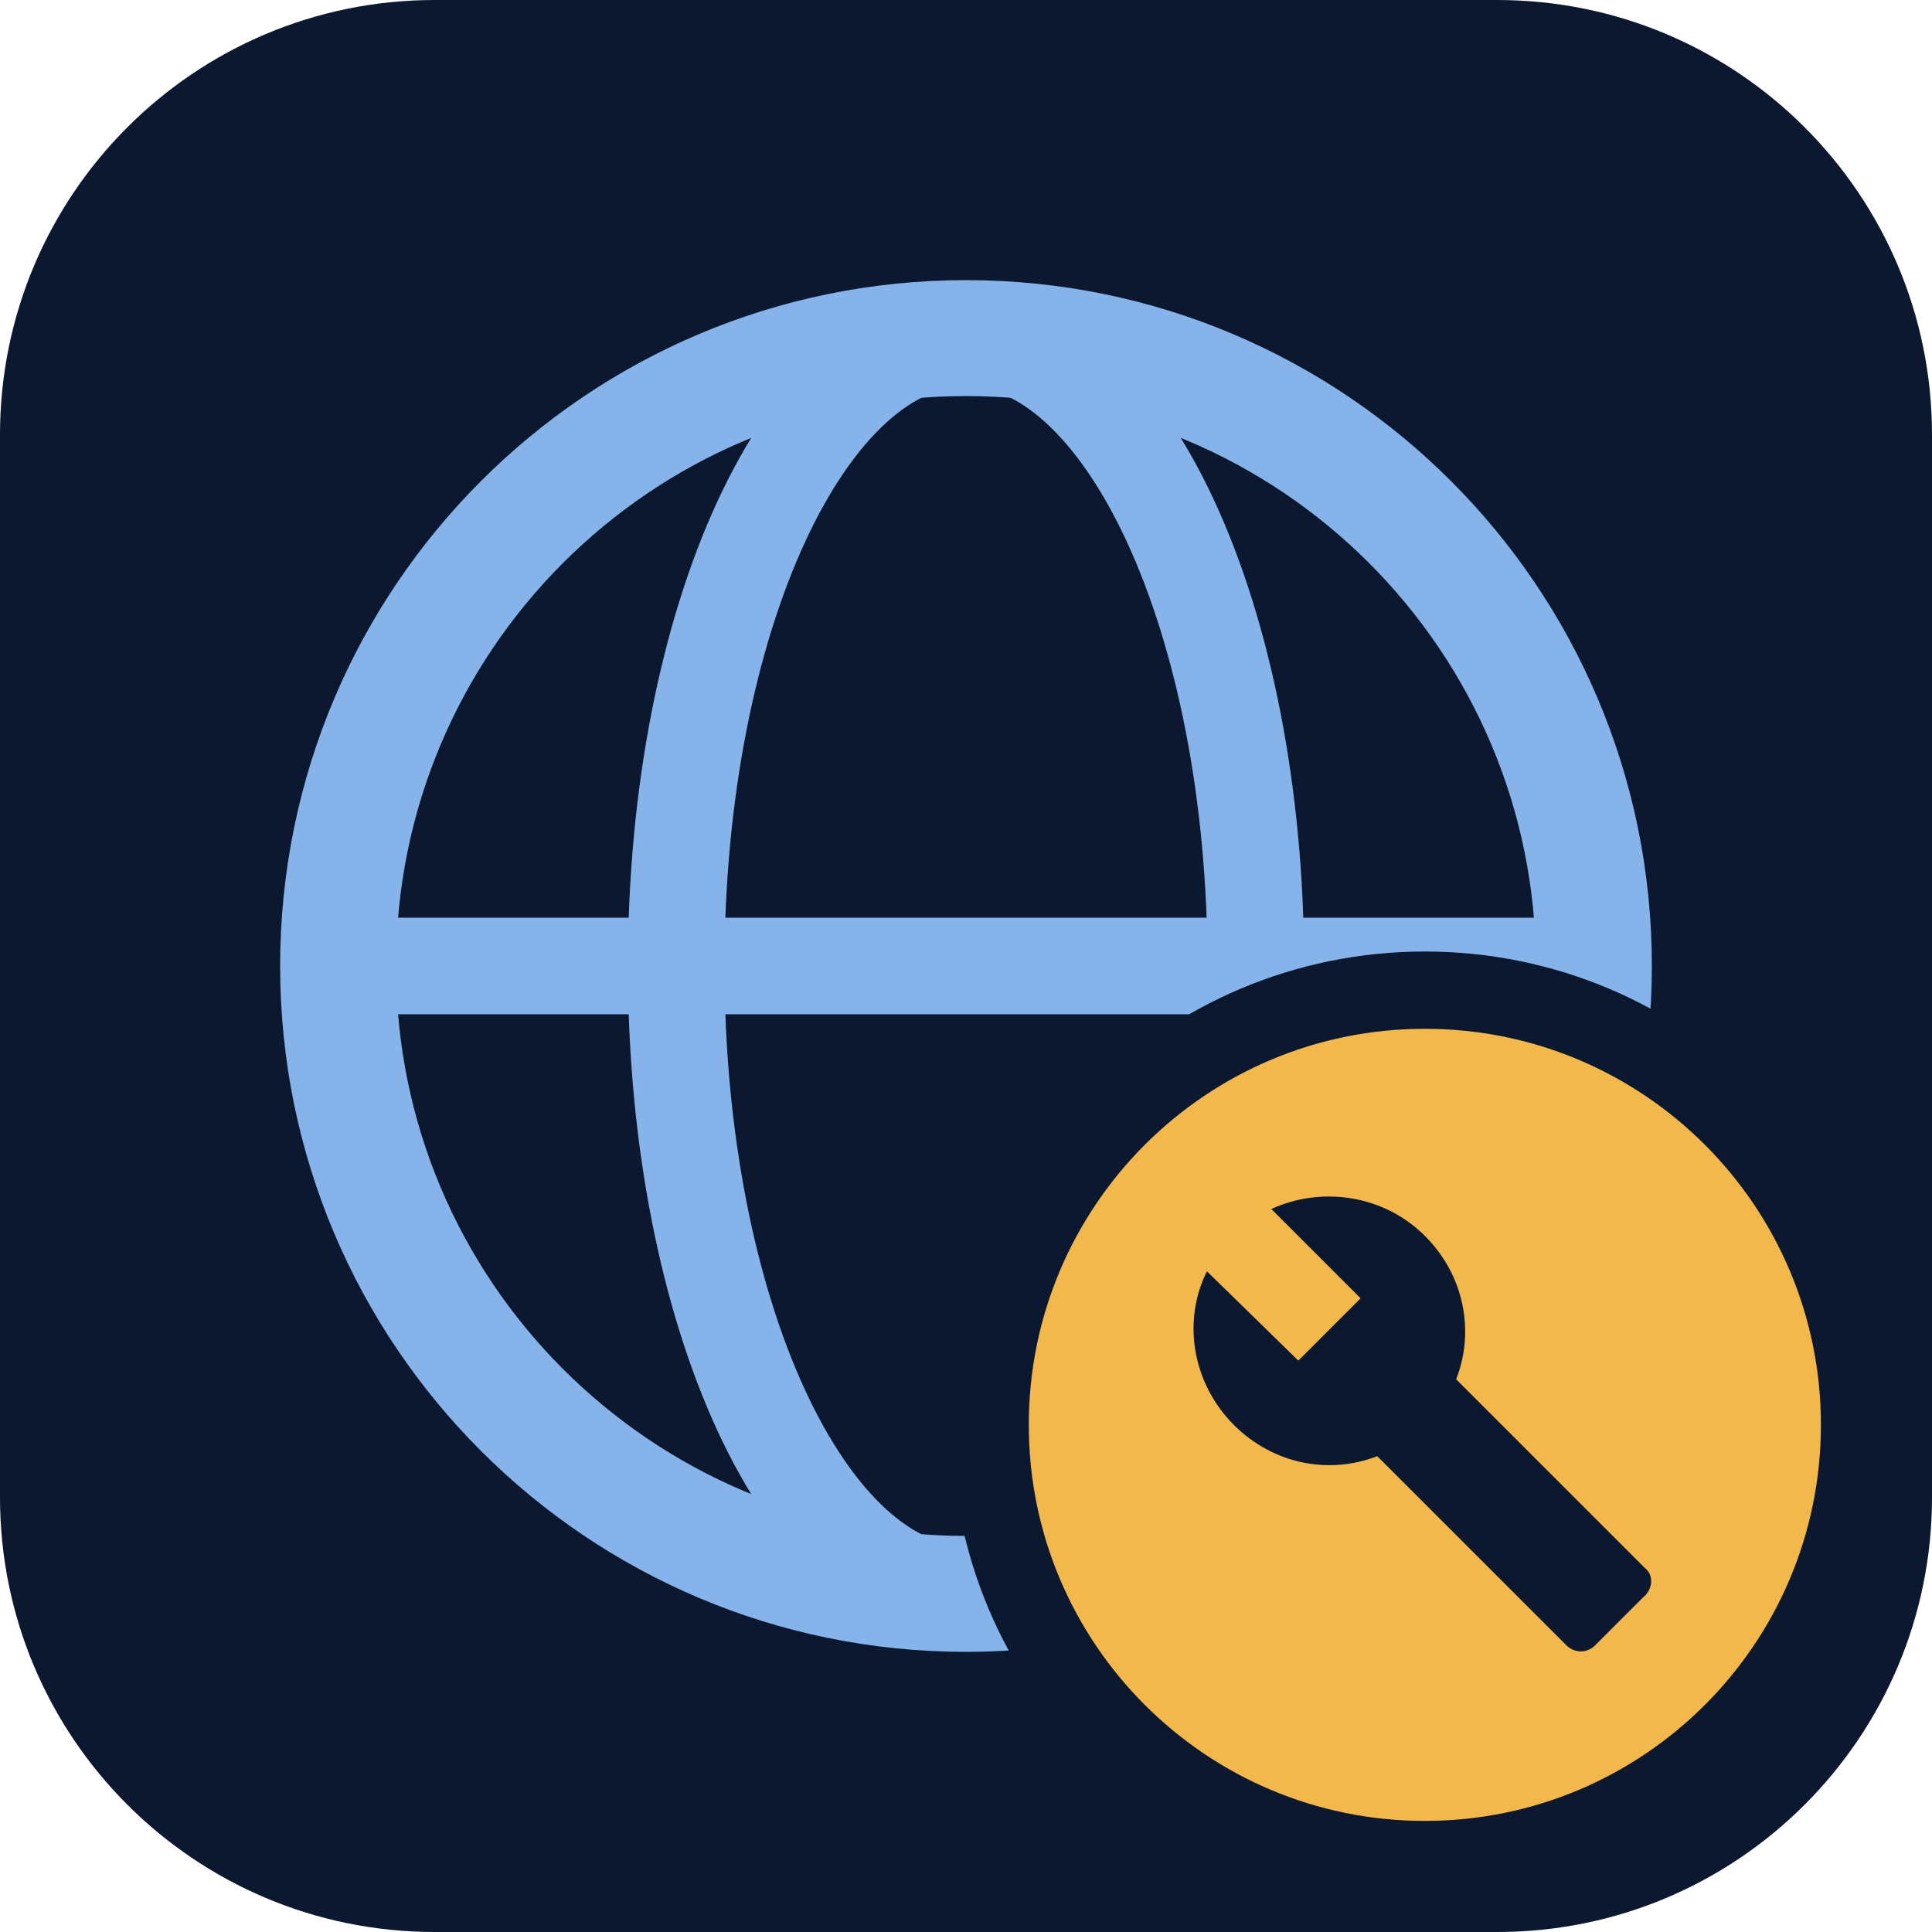
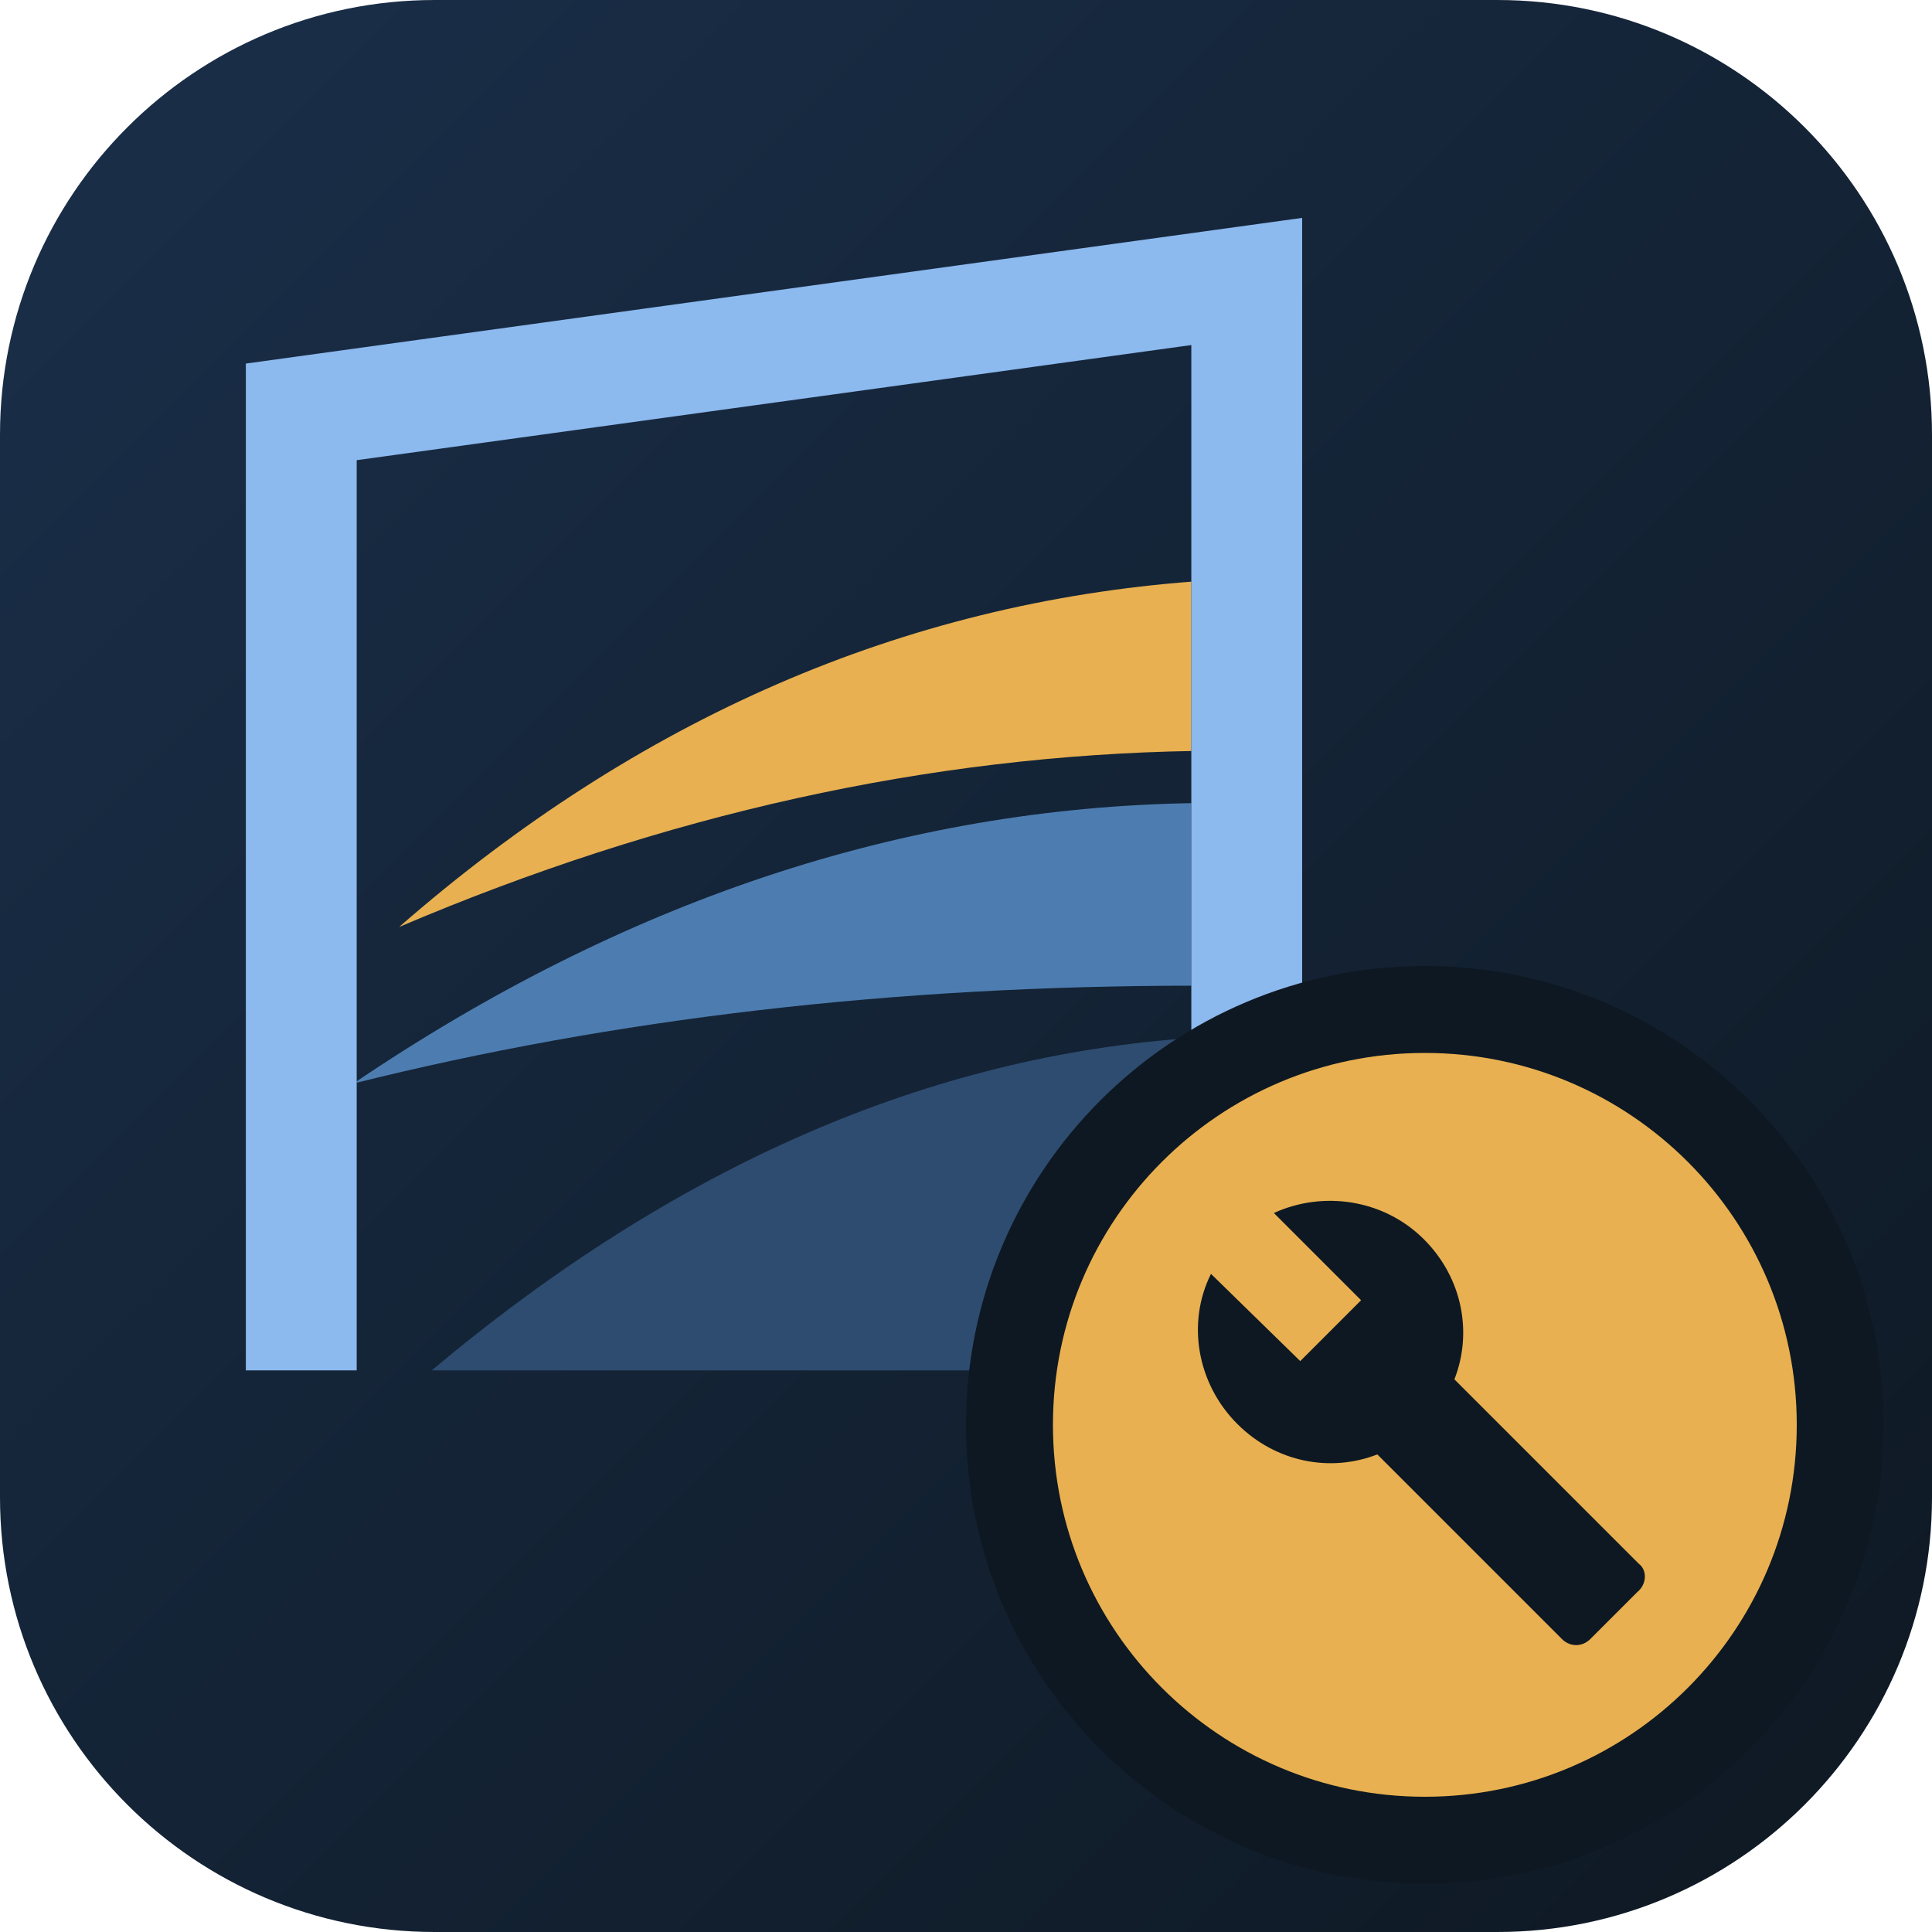
<svg xmlns="http://www.w3.org/2000/svg" viewBox="0 0 40 40">
-   <rect width="40" height="40" rx="9" fill="#0B1830" />
-   <circle cx="20" cy="20" r="13" fill="none" stroke="#86B4EA" stroke-width="2.4" />
-   <ellipse cx="20" cy="20" rx="6" ry="13" fill="none" stroke="#86B4EA" stroke-width="2" />
-   <path d="M7 20h26" stroke="#86B4EA" stroke-width="2" />
-   <circle cx="29.5" cy="29.5" r="9" fill="#F2B84B" stroke="#0B1830" stroke-width="1.6" />
-   <g transform="translate(24.3 24.3) scale(.43)" fill="#0B1830">
+   <defs>
+     <linearGradient id="pg" x1="0" y1="0" x2="1" y2="1">
+       <stop offset="0" stop-color="#1A2F4A" />
+       <stop offset="1" stop-color="#0E1822" />
+     </linearGradient>
+   </defs>
+   <rect width="40" height="40" rx="9" fill="url(#pg)" />
+   <g transform="translate(3.2 3.6) scale(.0675) translate(-65 -73)">
+     <defs>
+       <clipPath id="c0">
+         <path d="M127 160 L383 124 V440 H127 Z" />
+       </clipPath>
+     </defs>
+     <g clip-path="url(#c0)">
+       <path d="M140 304 Q 250 208 384 198 L384 250 Q 262 252 140 304 Z" fill="#E8B050" />
+       <path d="M126 352 Q 250 268 384 266 L384 322 Q 246 322 126 352 Z" fill="#4D7DB0" />
+       <path d="M150 440 Q 262 346 384 338 L384 440 Z" fill="#2D4C70" />
+     </g>
+     <path d="M110 440 V146 L400 106 V440" fill="none" stroke="#8CB9EE" stroke-width="34" stroke-linejoin="miter" stroke-miterlimit="10" />
+   </g>
+   <circle cx="29.5" cy="29.5" r="8.6" fill="#E8B050" stroke="#0E1822" stroke-width="1.8" />
+   <g transform="translate(24.4 24.4) scale(.42)" fill="#0E1822">
    <path d="M22.7 19l-9.1-9.1c.9-2.3.4-5-1.5-6.9-2-2-5-2.4-7.4-1.3L9 6 6 9 1.6 4.7C.4 7.1.9 10.1 2.9 12.1c1.9 1.9 4.6 2.4 6.9 1.5l9.1 9.1c.4.4 1 .4 1.4 0l2.3-2.3c.5-.4.5-1.1.1-1.4z" />
  </g>
</svg>
